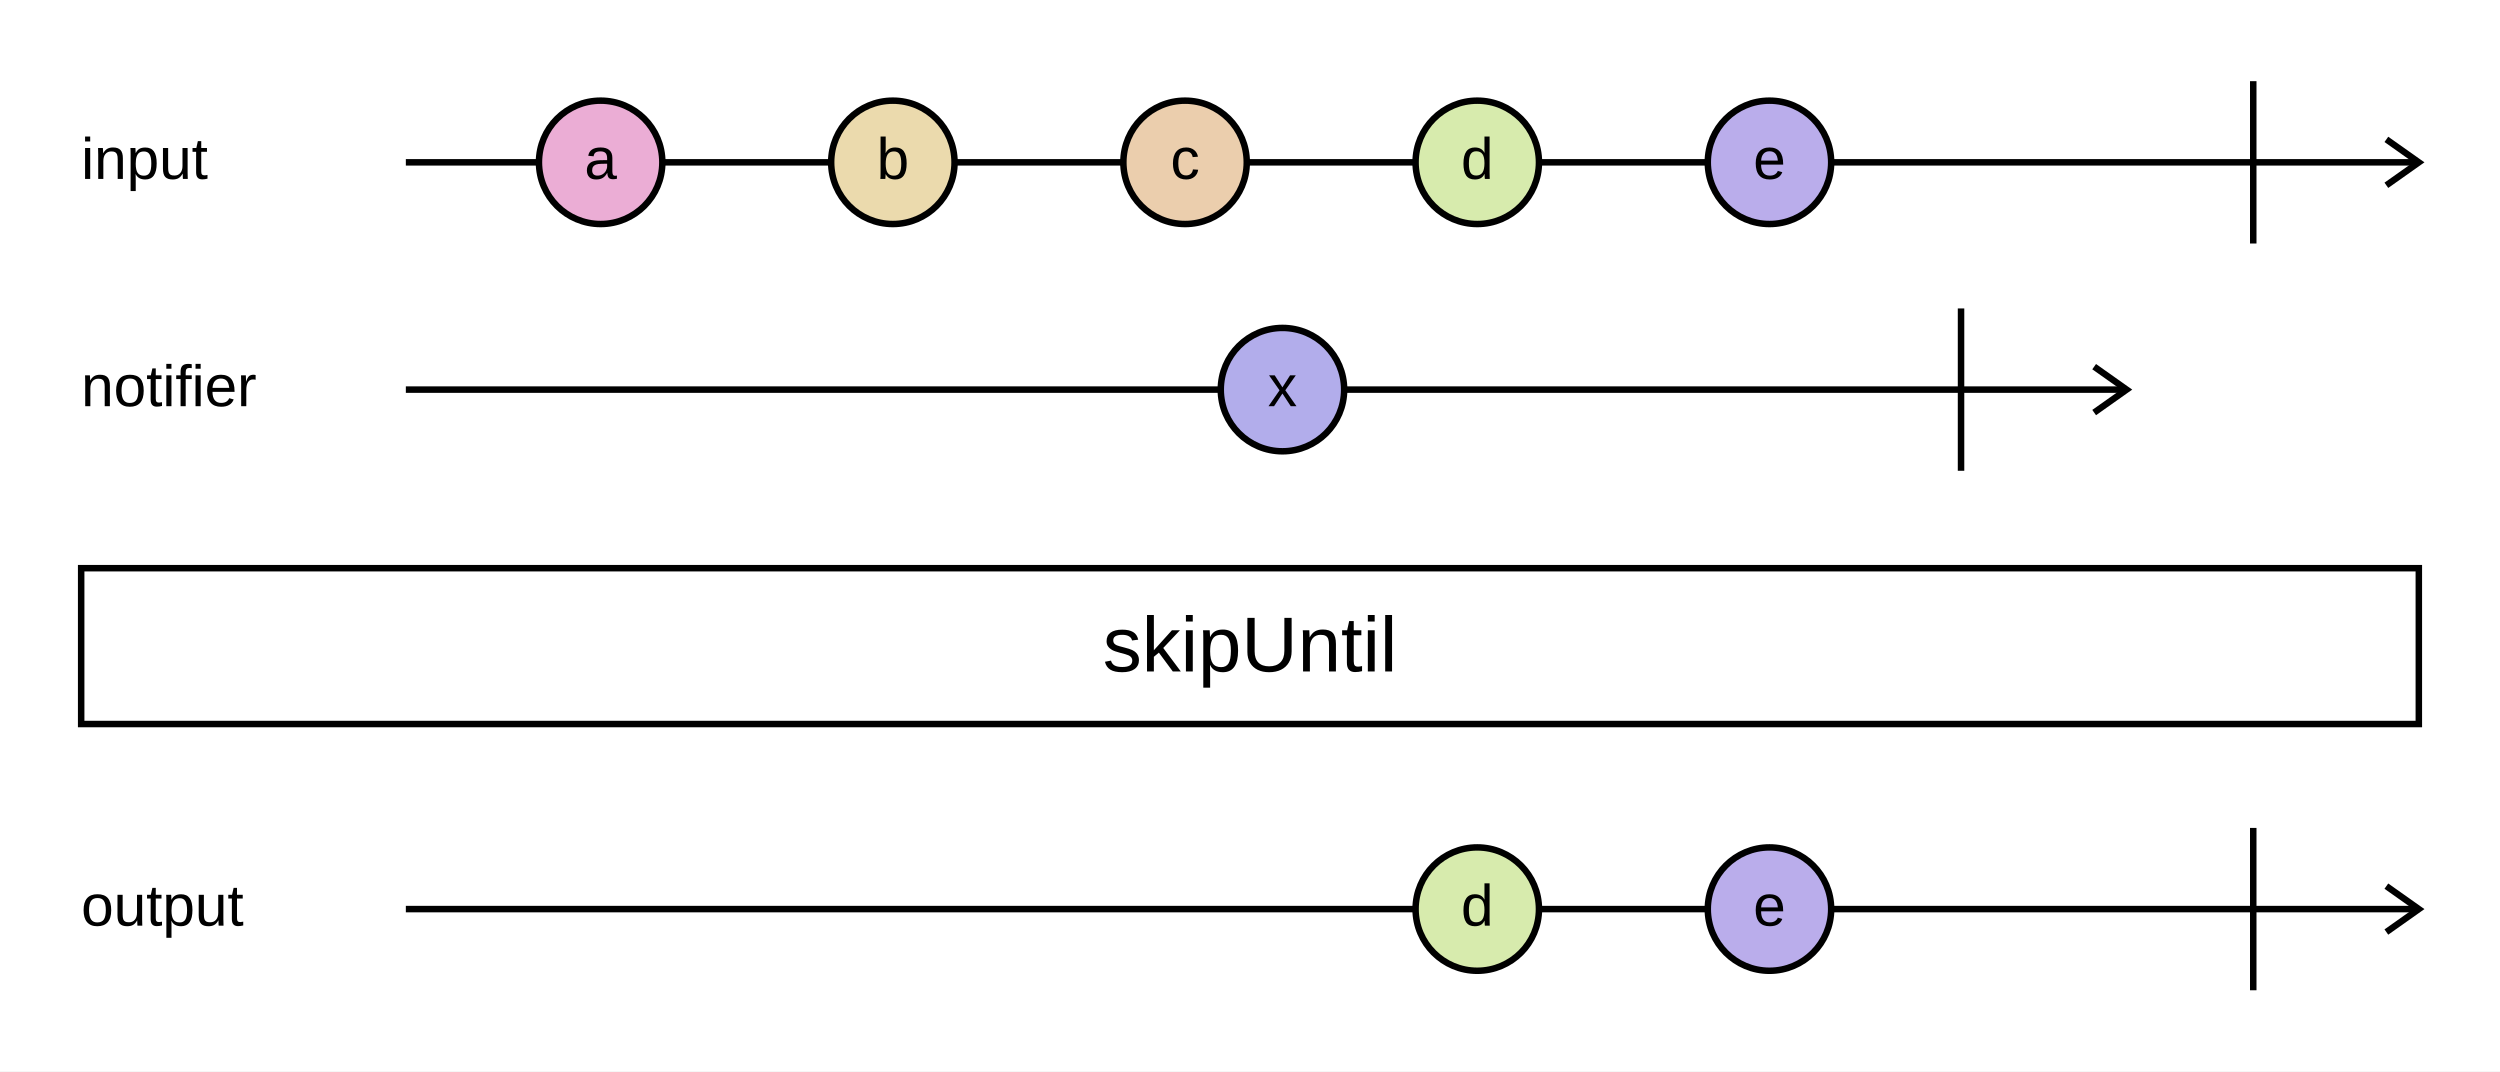
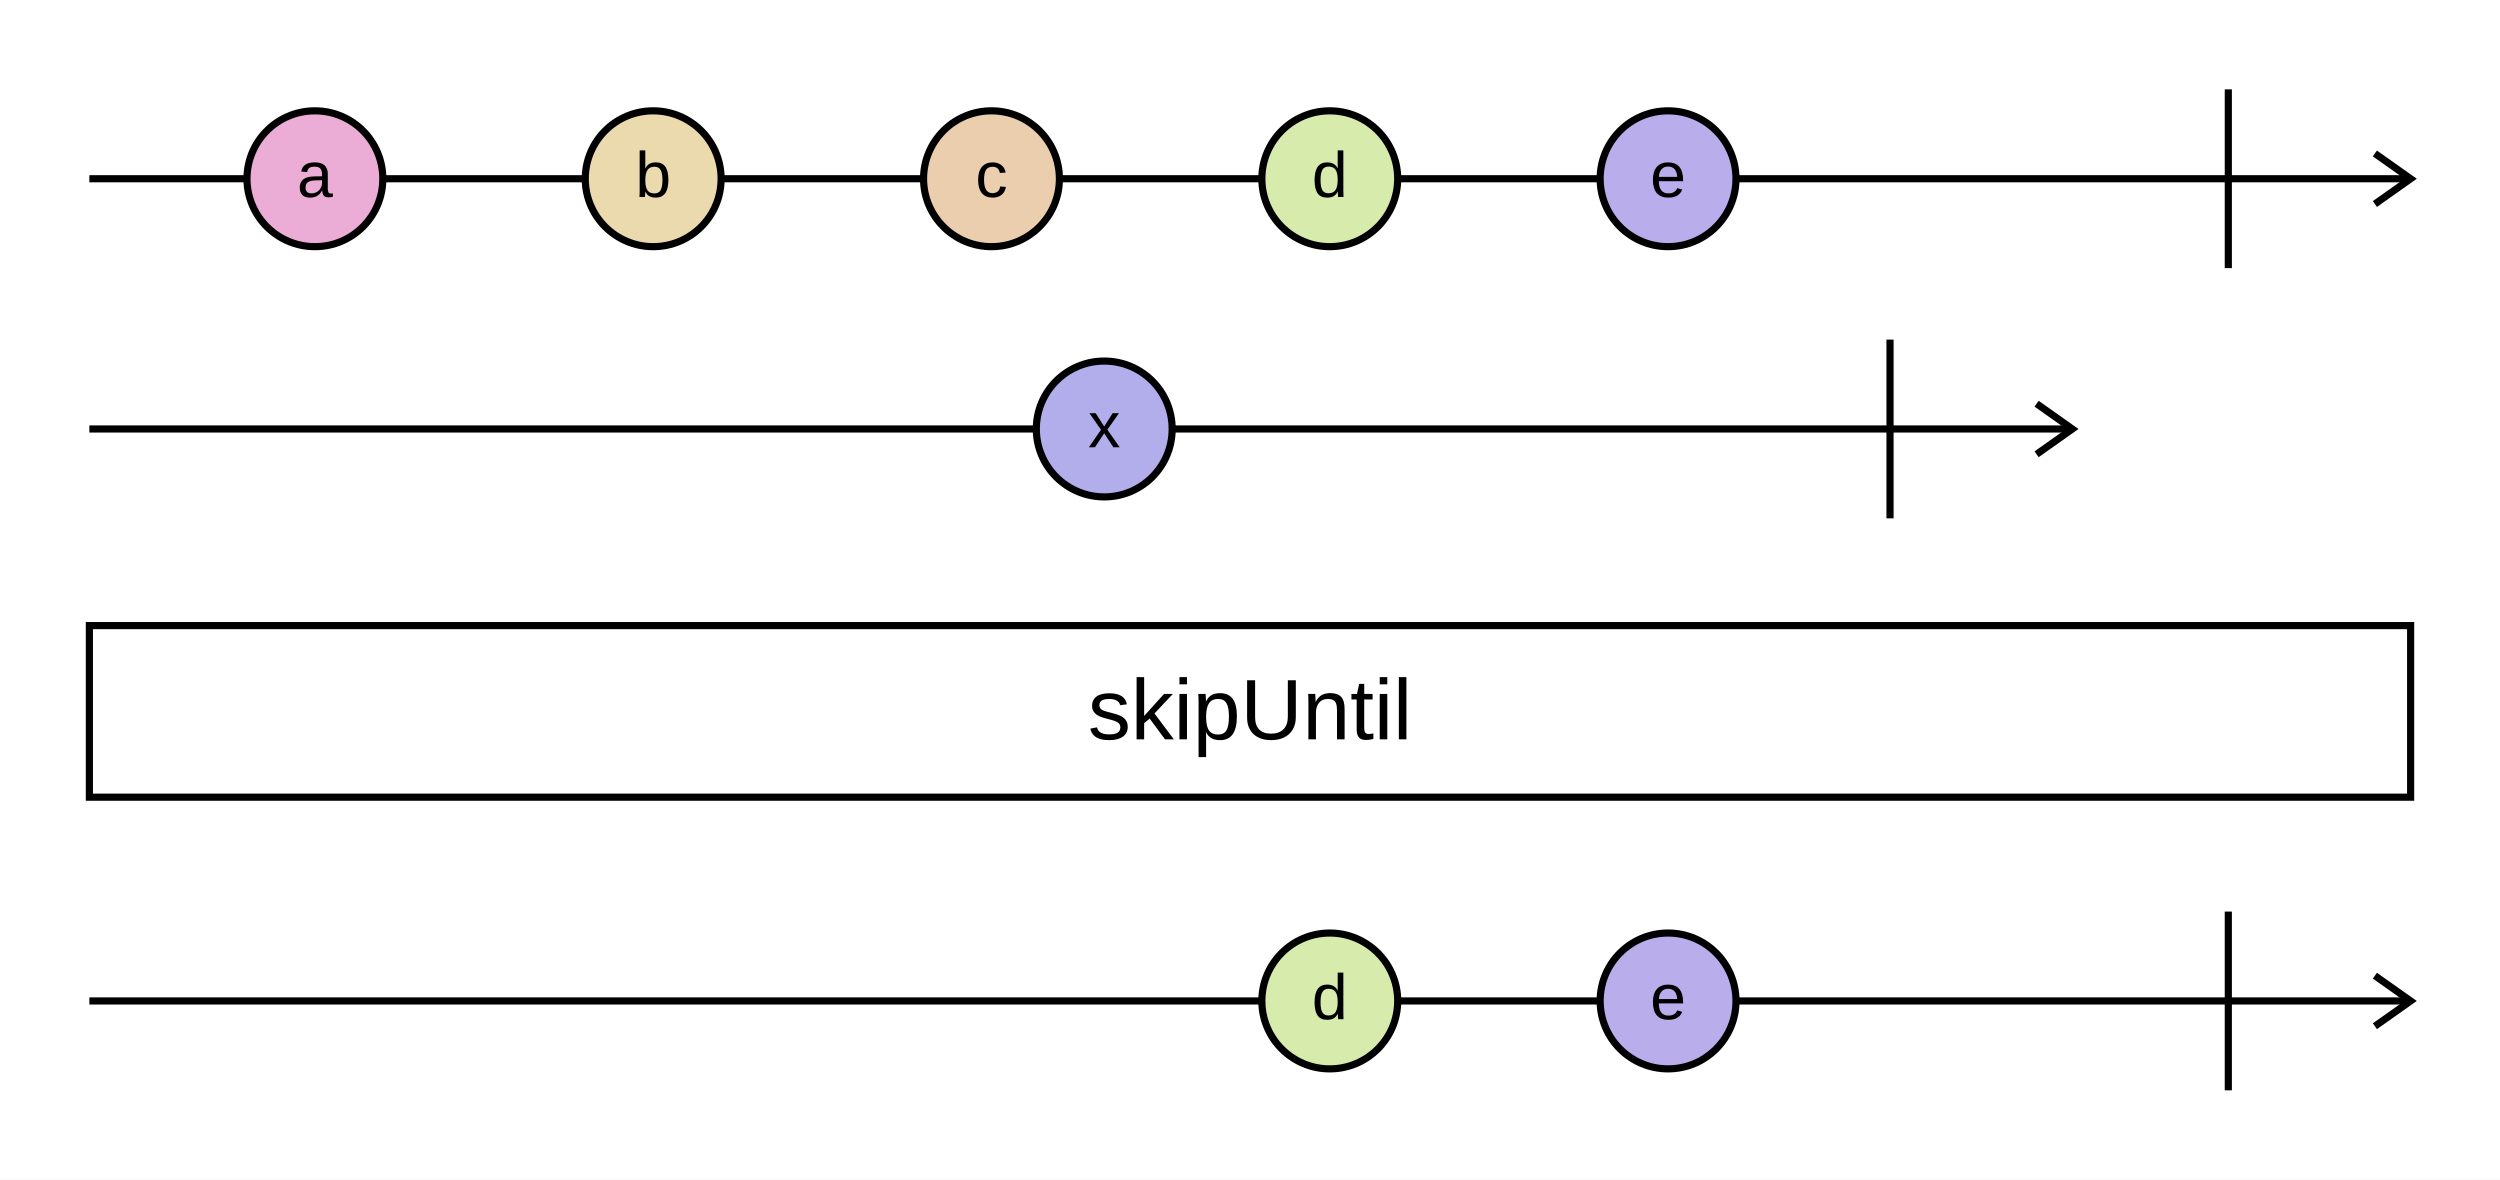
- <svg xmlns="http://www.w3.org/2000/svg" viewBox="0 0 770 330" width="770" height="330">
-   <rect x="0" y="0" fill="white" width="770" height="330" />
+ <svg xmlns="http://www.w3.org/2000/svg" viewBox="0 0 699.333 330" width="699.333" height="330">
+   <rect x="0" y="0" fill="white" width="699.333" height="330" />
  <g transform="translate(25 25)">
    <g transform="translate(0 0)">
-       <text x="0" y="25" fill="black" font-family="Arial, Helvetica, sans-serif" font-size="18px" font-weight="normal" font-style="normal" dominant-baseline="middle">input</text>
-       <g transform="translate(100 0)">
-         <g>
-           <line x1="0" y1="25" x2="620" y2="25" stroke="black" stroke-width="2" />
-           <polyline points="610,17.929 620,25 610,32.071" stroke="black" stroke-width="2" fill="none" />
-         </g>
-         <g transform="translate(569 0)">
-           <line x1="0" y1="0" x2="0" y2="50" stroke="black" stroke-width="2" />
-         </g>
-         <g transform="translate(400 0)">
-           <ellipse cx="20" cy="25" rx="19" ry="19" fill="hsl(252.62, 60%, 80%)" stroke="black" stroke-width="2" />
-           <text x="20" y="25" fill="black" font-family="Arial, Helvetica, sans-serif" font-size="18px" font-weight="normal" font-style="normal" dominant-baseline="middle" text-anchor="middle">e</text>
-         </g>
-         <g transform="translate(310 0)">
-           <ellipse cx="20" cy="25" rx="19" ry="19" fill="hsl(79.047, 60%, 80%)" stroke="black" stroke-width="2" />
-           <text x="20" y="25" fill="black" font-family="Arial, Helvetica, sans-serif" font-size="18px" font-weight="normal" font-style="normal" dominant-baseline="middle" text-anchor="middle">d</text>
-         </g>
-         <g transform="translate(220 0)">
-           <ellipse cx="20" cy="25" rx="19" ry="19" fill="hsl(31.663, 60%, 80%)" stroke="black" stroke-width="2" />
-           <text x="20" y="25" fill="black" font-family="Arial, Helvetica, sans-serif" font-size="18px" font-weight="normal" font-style="normal" dominant-baseline="middle" text-anchor="middle">c</text>
-         </g>
-         <g transform="translate(130 0)">
-           <ellipse cx="20" cy="25" rx="19" ry="19" fill="hsl(44.11, 60%, 80%)" stroke="black" stroke-width="2" />
-           <text x="20" y="25" fill="black" font-family="Arial, Helvetica, sans-serif" font-size="18px" font-weight="normal" font-style="normal" dominant-baseline="middle" text-anchor="middle">b</text>
-         </g>
-         <g transform="translate(40 0)">
-           <ellipse cx="20" cy="25" rx="19" ry="19" fill="hsl(320.927, 60%, 80%)" stroke="black" stroke-width="2" />
-           <text x="20" y="25" fill="black" font-family="Arial, Helvetica, sans-serif" font-size="18px" font-weight="normal" font-style="normal" dominant-baseline="middle" text-anchor="middle">a</text>
-         </g>
+       <g>
+         <line x1="0" y1="25" x2="649.333" y2="25" stroke="black" stroke-width="2" />
+         <polyline points="639.333,17.929 649.333,25 639.333,32.071" stroke="black" stroke-width="2" fill="none" />
+       </g>
+       <g transform="translate(598.3335 0) translate(0 0)">
+         <line x1="0" y1="0" x2="0" y2="50" stroke="black" stroke-width="2" />
+       </g>
+       <g transform="translate(421.6141 0) translate(0 0)">
+         <ellipse cx="20" cy="25" rx="19" ry="19" fill="hsl(252.62, 60%, 80%)" stroke="black" stroke-width="2" />
+         <text x="20" y="25" fill="black" font-family="Arial, Helvetica, sans-serif" font-size="18px" font-weight="normal" font-style="normal" dominant-baseline="middle" text-anchor="middle">e</text>
+       </g>
+       <g transform="translate(326.9825 0) translate(0 0)">
+         <ellipse cx="20" cy="25" rx="19" ry="19" fill="hsl(79.047, 60%, 80%)" stroke="black" stroke-width="2" />
+         <text x="20" y="25" fill="black" font-family="Arial, Helvetica, sans-serif" font-size="18px" font-weight="normal" font-style="normal" dominant-baseline="middle" text-anchor="middle">d</text>
+       </g>
+       <g transform="translate(232.3509 0) translate(0 0)">
+         <ellipse cx="20" cy="25" rx="19" ry="19" fill="hsl(31.663, 60%, 80%)" stroke="black" stroke-width="2" />
+         <text x="20" y="25" fill="black" font-family="Arial, Helvetica, sans-serif" font-size="18px" font-weight="normal" font-style="normal" dominant-baseline="middle" text-anchor="middle">c</text>
+       </g>
+       <g transform="translate(137.7193 0) translate(0 0)">
+         <ellipse cx="20" cy="25" rx="19" ry="19" fill="hsl(44.11, 60%, 80%)" stroke="black" stroke-width="2" />
+         <text x="20" y="25" fill="black" font-family="Arial, Helvetica, sans-serif" font-size="18px" font-weight="normal" font-style="normal" dominant-baseline="middle" text-anchor="middle">b</text>
+       </g>
+       <g transform="translate(43.08773 0) translate(0 0)">
+         <ellipse cx="20" cy="25" rx="19" ry="19" fill="hsl(320.927, 60%, 80%)" stroke="black" stroke-width="2" />
+         <text x="20" y="25" fill="black" font-family="Arial, Helvetica, sans-serif" font-size="18px" font-weight="normal" font-style="normal" dominant-baseline="middle" text-anchor="middle">a</text>
      </g>
    </g>
    <g transform="translate(0 70)">
-       <text x="0" y="25" fill="black" font-family="Arial, Helvetica, sans-serif" font-size="18px" font-weight="normal" font-style="normal" dominant-baseline="middle">notifier</text>
-       <g transform="translate(100 0)">
-         <g>
-           <line x1="0" y1="25" x2="530" y2="25" stroke="black" stroke-width="2" />
-           <polyline points="520,17.929 530,25 520,32.071" stroke="black" stroke-width="2" fill="none" />
-         </g>
-         <g transform="translate(479 0)">
-           <line x1="0" y1="0" x2="0" y2="50" stroke="black" stroke-width="2" />
-         </g>
-         <g transform="translate(250 0)">
-           <ellipse cx="20" cy="25" rx="19" ry="19" fill="hsl(244.061, 60%, 80%)" stroke="black" stroke-width="2" />
-           <text x="20" y="25" fill="black" font-family="Arial, Helvetica, sans-serif" font-size="18px" font-weight="normal" font-style="normal" dominant-baseline="middle" text-anchor="middle">x</text>
-         </g>
+       <g>
+         <line x1="0" y1="25" x2="554.702" y2="25" stroke="black" stroke-width="2" />
+         <polyline points="544.702,17.929 554.702,25 544.702,32.071" stroke="black" stroke-width="2" fill="none" />
+       </g>
+       <g transform="translate(503.7019 0) translate(0 0)">
+         <line x1="0" y1="0" x2="0" y2="50" stroke="black" stroke-width="2" />
+       </g>
+       <g transform="translate(263.8948 0) translate(0 0)">
+         <ellipse cx="20" cy="25" rx="19" ry="19" fill="hsl(244.061, 60%, 80%)" stroke="black" stroke-width="2" />
+         <text x="20" y="25" fill="black" font-family="Arial, Helvetica, sans-serif" font-size="18px" font-weight="normal" font-style="normal" dominant-baseline="middle" text-anchor="middle">x</text>
      </g>
    </g>
    <g transform="translate(0 140)">
-       <rect x="0" y="10" width="720" height="48" fill="white" stroke="black" stroke-width="2" rx="0" />
-       <text x="360" y="35px" fill="black" font-family="Arial, Helvetica, sans-serif" font-size="24px" font-weight="normal" font-style="normal" dominant-baseline="middle" text-anchor="middle" width="720">skipUntil</text>
+       <rect x="0" y="10" width="649.333" height="48" fill="white" stroke="black" stroke-width="2" rx="0" />
+       <text x="324.667" y="35px" fill="black" font-family="Arial, Helvetica, sans-serif" font-size="24px" font-weight="normal" font-style="normal" dominant-baseline="middle" text-anchor="middle" width="649.333">skipUntil</text>
    </g>
    <g transform="translate(0 230)">
-       <text x="0" y="25" fill="black" font-family="Arial, Helvetica, sans-serif" font-size="18px" font-weight="normal" font-style="normal" dominant-baseline="middle">output</text>
-       <g transform="translate(100 0)">
-         <g>
-           <line x1="0" y1="25" x2="620" y2="25" stroke="black" stroke-width="2" />
-           <polyline points="610,17.929 620,25 610,32.071" stroke="black" stroke-width="2" fill="none" />
-         </g>
-         <g transform="translate(569 0)">
-           <line x1="0" y1="0" x2="0" y2="50" stroke="black" stroke-width="2" />
-         </g>
-         <g transform="translate(400 0)">
-           <ellipse cx="20" cy="25" rx="19" ry="19" fill="hsl(252.62, 60%, 80%)" stroke="black" stroke-width="2" />
-           <text x="20" y="25" fill="black" font-family="Arial, Helvetica, sans-serif" font-size="18px" font-weight="normal" font-style="normal" dominant-baseline="middle" text-anchor="middle">e</text>
-         </g>
-         <g transform="translate(310 0)">
-           <ellipse cx="20" cy="25" rx="19" ry="19" fill="hsl(79.047, 60%, 80%)" stroke="black" stroke-width="2" />
-           <text x="20" y="25" fill="black" font-family="Arial, Helvetica, sans-serif" font-size="18px" font-weight="normal" font-style="normal" dominant-baseline="middle" text-anchor="middle">d</text>
-         </g>
+       <g>
+         <line x1="0" y1="25" x2="649.333" y2="25" stroke="black" stroke-width="2" />
+         <polyline points="639.333,17.929 649.333,25 639.333,32.071" stroke="black" stroke-width="2" fill="none" />
+       </g>
+       <g transform="translate(598.3335 0) translate(0 0)">
+         <line x1="0" y1="0" x2="0" y2="50" stroke="black" stroke-width="2" />
+       </g>
+       <g transform="translate(421.6141 0) translate(0 0)">
+         <ellipse cx="20" cy="25" rx="19" ry="19" fill="hsl(252.62, 60%, 80%)" stroke="black" stroke-width="2" />
+         <text x="20" y="25" fill="black" font-family="Arial, Helvetica, sans-serif" font-size="18px" font-weight="normal" font-style="normal" dominant-baseline="middle" text-anchor="middle">e</text>
+       </g>
+       <g transform="translate(326.9825 0) translate(0 0)">
+         <ellipse cx="20" cy="25" rx="19" ry="19" fill="hsl(79.047, 60%, 80%)" stroke="black" stroke-width="2" />
+         <text x="20" y="25" fill="black" font-family="Arial, Helvetica, sans-serif" font-size="18px" font-weight="normal" font-style="normal" dominant-baseline="middle" text-anchor="middle">d</text>
      </g>
    </g>
  </g>
</svg>
